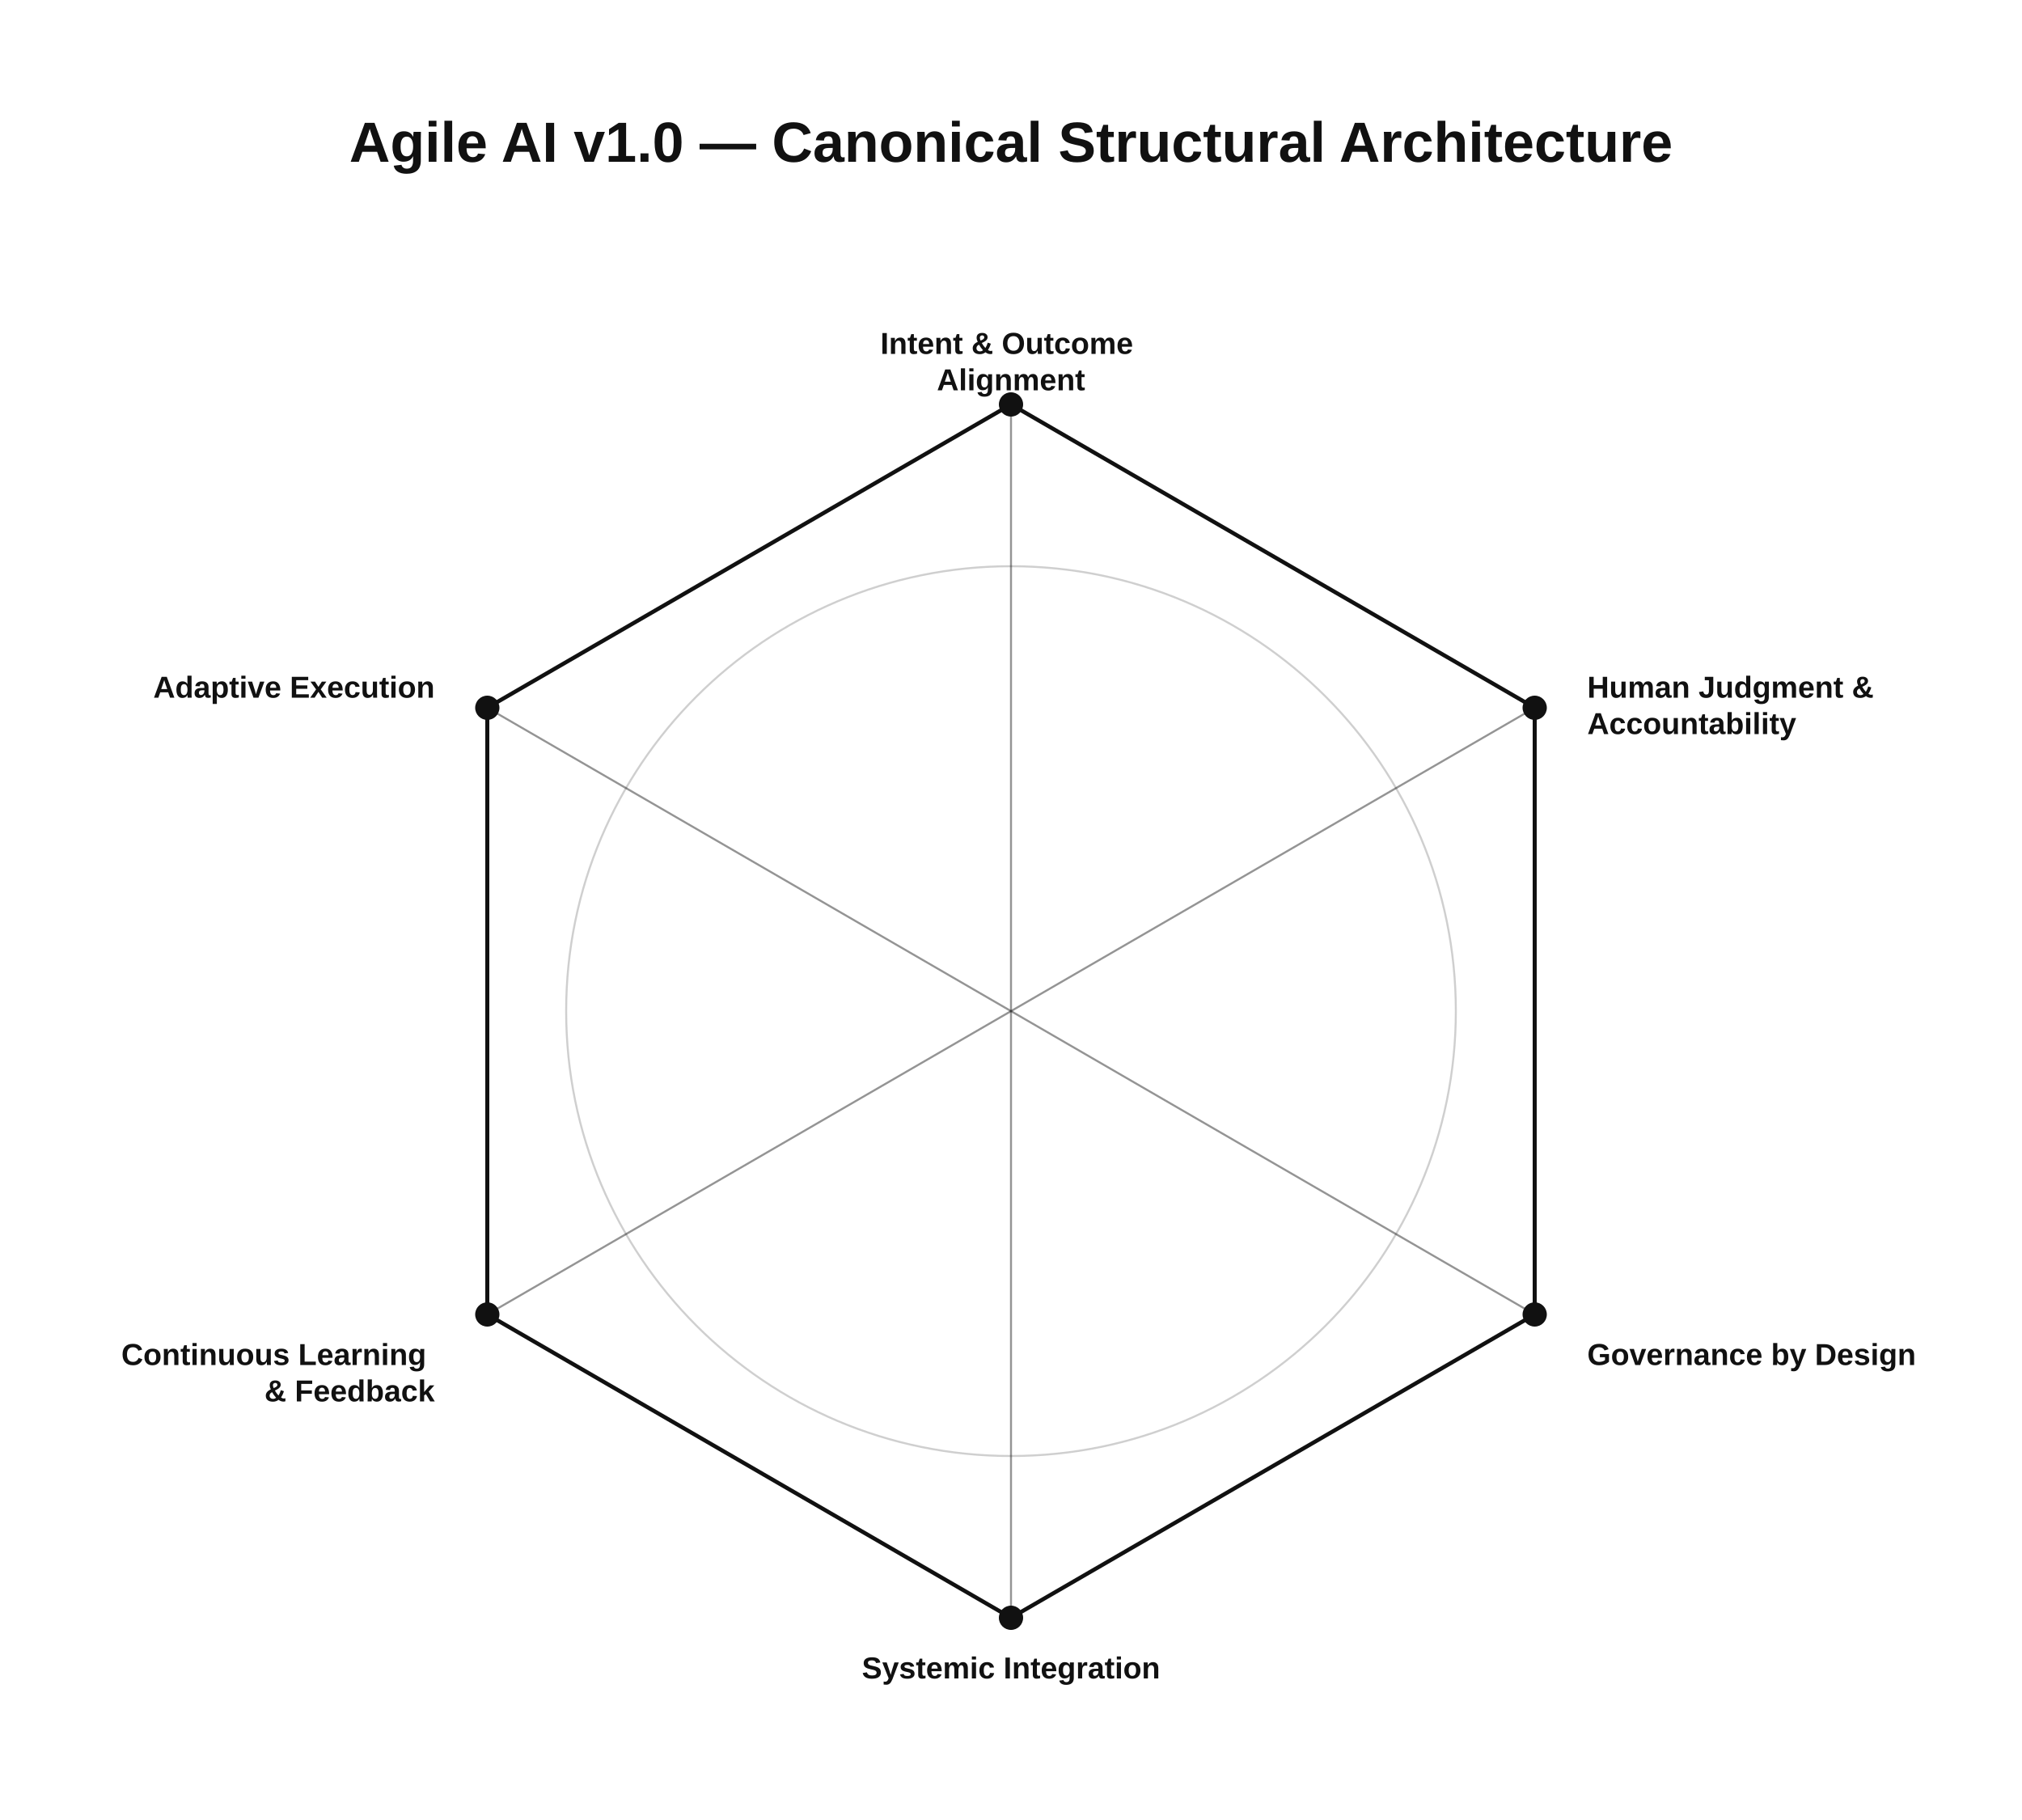
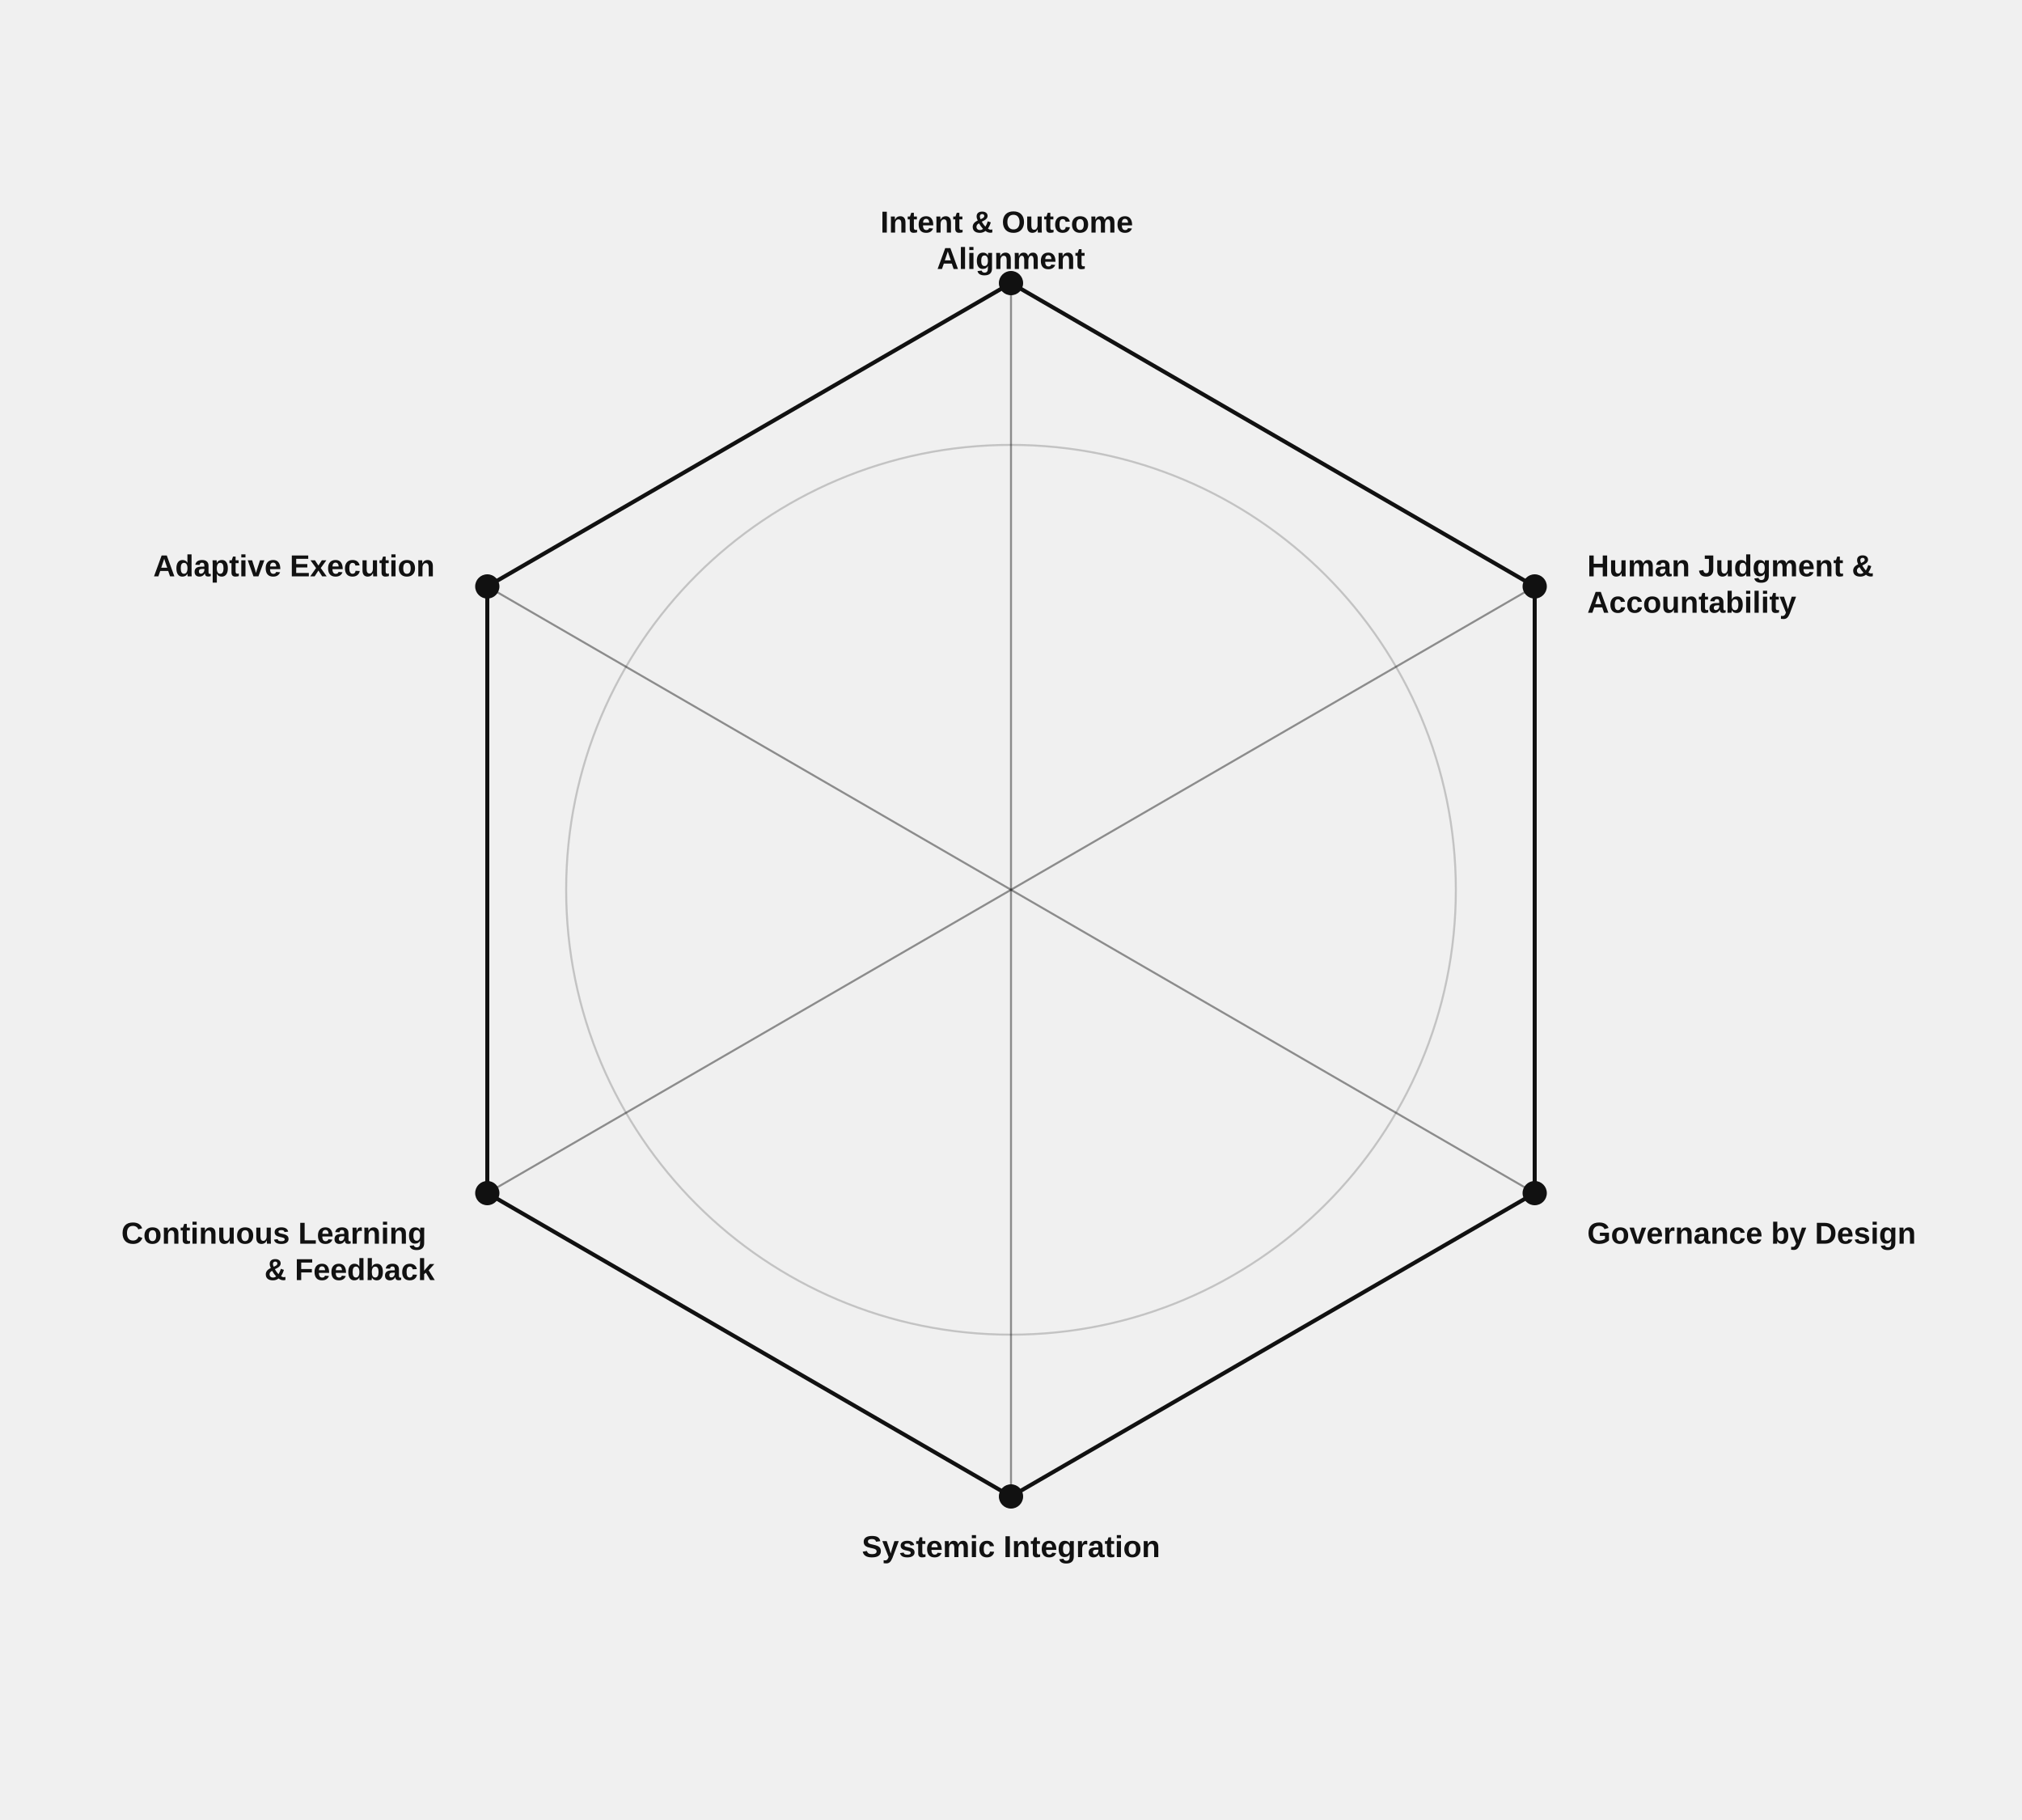
- <svg xmlns="http://www.w3.org/2000/svg" width="1000" height="900" viewBox="0 0 1000 900">
+ <svg xmlns="http://www.w3.org/2000/svg" width="400" height="360" viewBox="0 120 1000 780">
  <style>
-     .title {
-       font-family: Arial, Helvetica, sans-serif;
-       font-size: 28px;
-       font-weight: 600;
-       fill: #111111;
-     }
- 
    .hex-line {
      stroke: #111111;
      stroke-width: 2;
      fill: none;
    }

    .radial-line {
      stroke: #111111;
      stroke-width: 1;
      opacity: 0.45;
    }

    .inner-circle {
      stroke: #111111;
      stroke-width: 1;
      fill: none;
      opacity: 0.2;
    }

    .dot {
      fill: #111111;
    }

    .label {
      font-family: Arial, Helvetica, sans-serif;
      font-size: 15px;
      font-weight: 600;
      fill: #111111;
    }
  </style>
-   <rect width="100%" height="100%" fill="#FFFFFF" />
-   <text x="500" y="80" text-anchor="middle" class="title">
-     Agile AI v1.0 — Canonical Structural Architecture
-   </text>
  <polygon class="hex-line" points="500,200 759,350 759,650 500,800 241,650 241,350" />
  <circle cx="500" cy="500" r="220" class="inner-circle" />
  <line x1="500" y1="500" x2="500" y2="200" class="radial-line" />
  <line x1="500" y1="500" x2="759" y2="350" class="radial-line" />
  <line x1="500" y1="500" x2="759" y2="650" class="radial-line" />
  <line x1="500" y1="500" x2="500" y2="800" class="radial-line" />
  <line x1="500" y1="500" x2="241" y2="650" class="radial-line" />
  <line x1="500" y1="500" x2="241" y2="350" class="radial-line" />
  <circle cx="500" cy="200" r="6" class="dot" />
  <circle cx="759" cy="350" r="6" class="dot" />
  <circle cx="759" cy="650" r="6" class="dot" />
  <circle cx="500" cy="800" r="6" class="dot" />
  <circle cx="241" cy="650" r="6" class="dot" />
  <circle cx="241" cy="350" r="6" class="dot" />
  <text x="500" y="175" text-anchor="middle" class="label">
    <tspan x="500">Intent &amp; Outcome</tspan>
    <tspan x="500" dy="18">Alignment</tspan>
  </text>
  <text x="785" y="345" text-anchor="start" class="label">
    <tspan x="785">Human Judgment &amp;</tspan>
    <tspan x="785" dy="18">Accountability</tspan>
  </text>
  <text x="785" y="675" text-anchor="start" class="label">
    Governance by Design
  </text>
  <text x="500" y="830" text-anchor="middle" class="label">
    Systemic Integration
  </text>
  <text x="215" y="675" text-anchor="end" class="label">
    <tspan x="215">Continuous Learning</tspan>
    <tspan x="215" dy="18">&amp; Feedback</tspan>
  </text>
  <text x="215" y="345" text-anchor="end" class="label">
    Adaptive Execution
  </text>
</svg>
